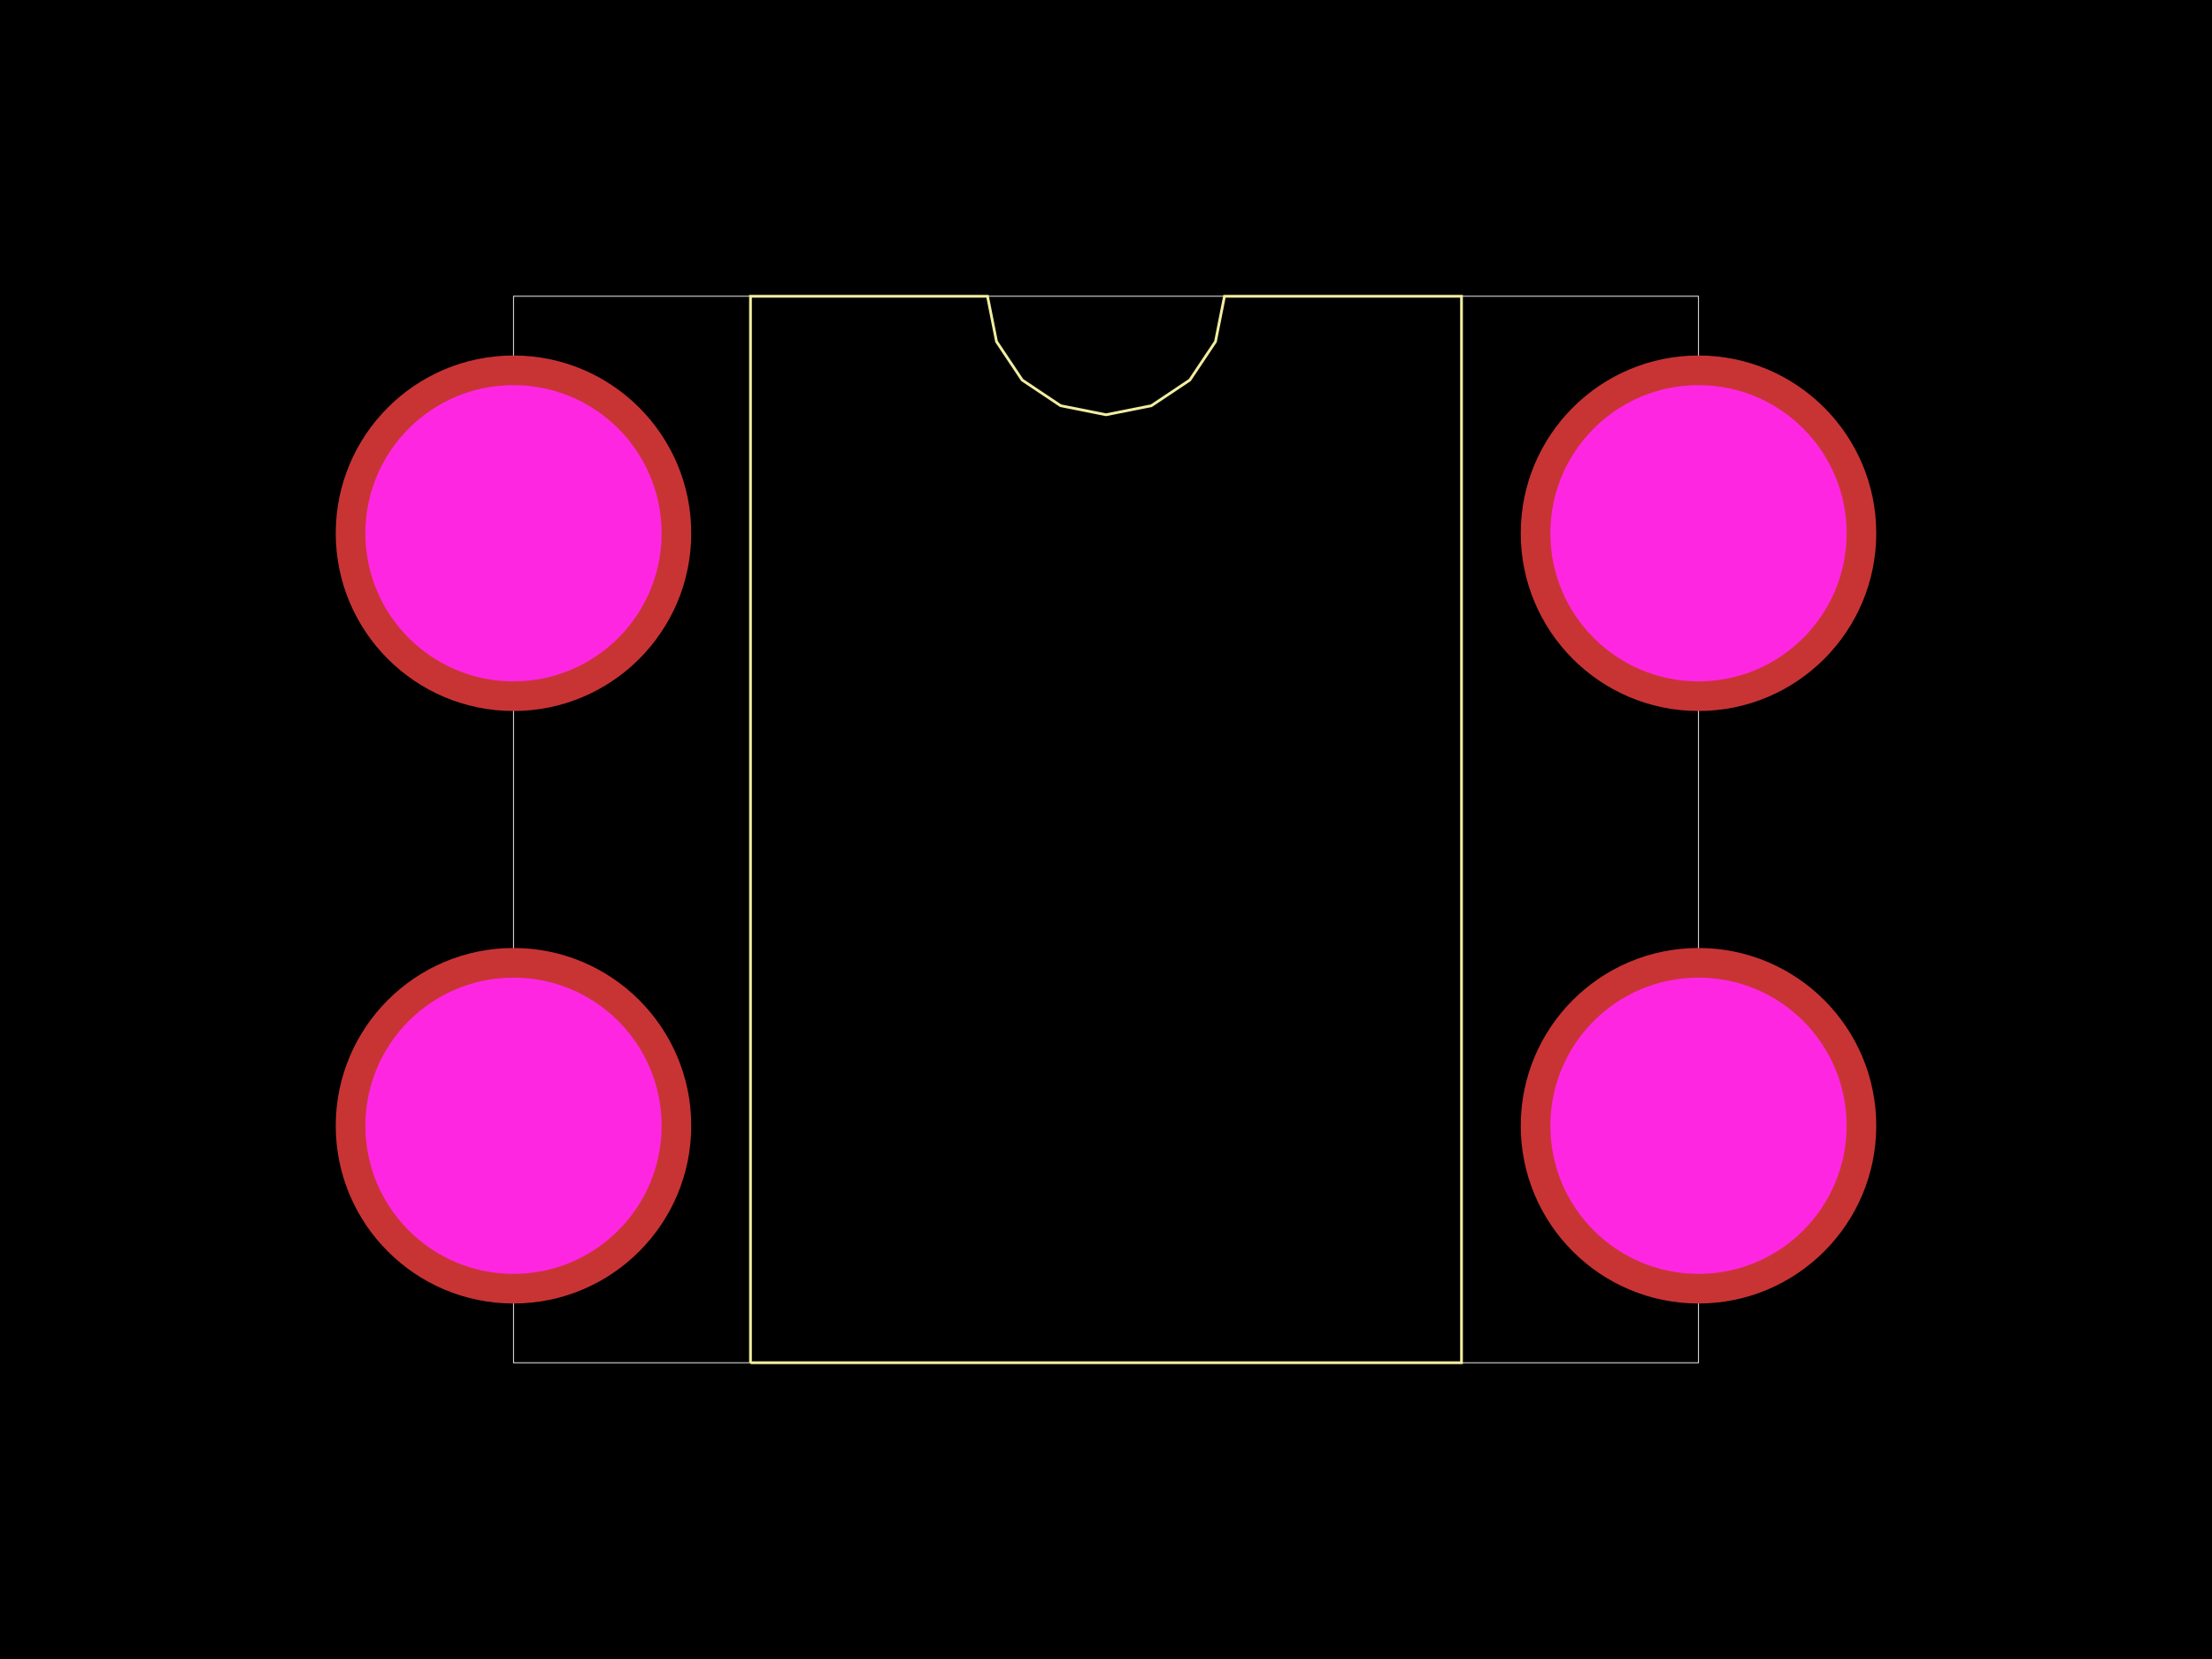
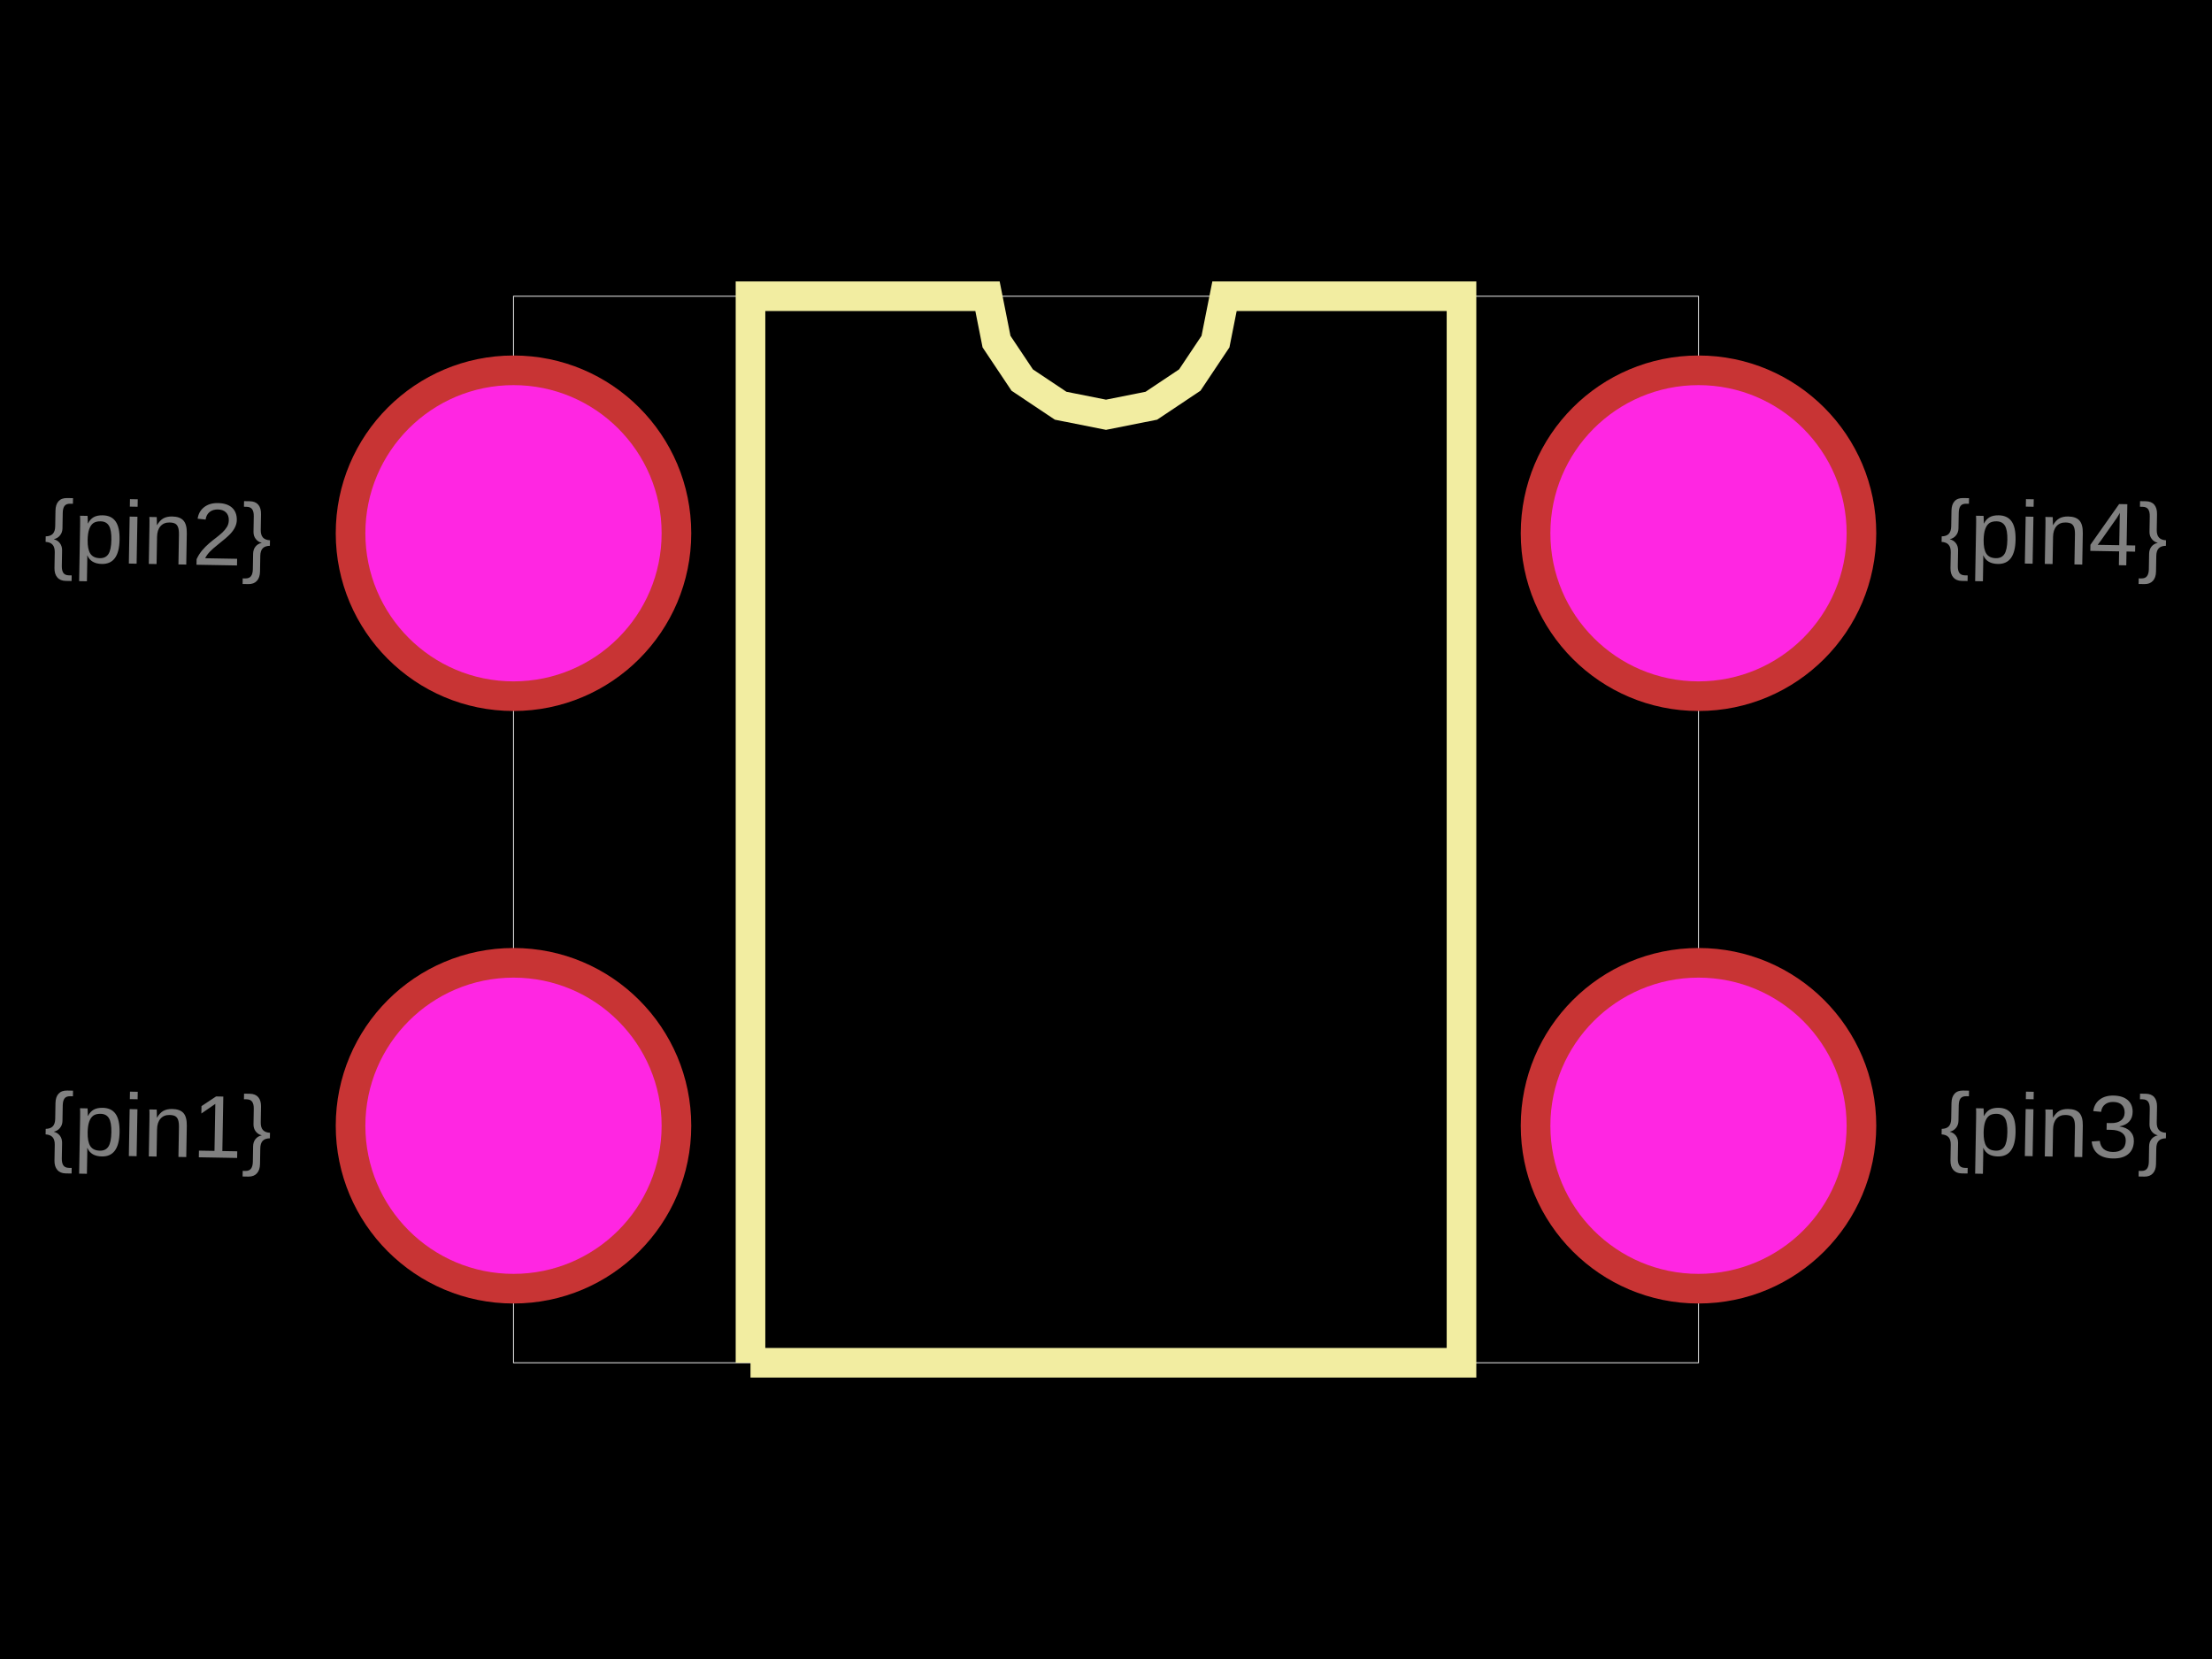
<svg xmlns="http://www.w3.org/2000/svg" width="800" height="600">
  <style>
-               .pcb-board { fill: #000; }
+               .boundary { fill: #000; }
+               .pcb-board { fill: none; }
              .pcb-trace { fill: none; }
              .pcb-hole-outer { fill: rgb(200, 52, 52); }
              .pcb-hole-inner { fill: rgb(255, 38, 226); }
              .pcb-pad { }
              .pcb-boundary { fill: none; stroke: #fff; stroke-width: 0.3; }
              .pcb-silkscreen { fill: none; }
              .pcb-silkscreen-top { stroke: #f2eda1; }
              .pcb-silkscreen-bottom { stroke: #f2eda1; }
              .pcb-silkscreen-text { fill: #f2eda1; }
            </style>
-   <rect class="pcb-board" x="0" y="0" width="800" height="600" />
+   <rect class="boundary" x="0" y="0" width="800" height="600" />
  <rect class="pcb-boundary" x="185.714" y="107.143" width="428.571" height="385.714" />
-   <path class="pcb-silkscreen pcb-silkscreen-top" d="M 271.429 492.857 L 271.429 107.143 L 357.143 107.143 L 360.405 123.544 L 369.695 137.447 L 383.599 146.738 L 400 150 L 416.401 146.738 L 430.305 137.447 L 439.595 123.544 L 442.857 107.143 L 528.571 107.143 L 528.571 492.857 L 271.429 492.857" stroke-width="NaN" data-pcb-component-id="" data-pcb-silkscreen-path-id="silkscreen_path_1" />
+   <path class="pcb-silkscreen pcb-silkscreen-top" d="M 271.429 492.857 L 271.429 107.143 L 357.143 107.143 L 360.405 123.544 L 369.695 137.447 L 383.599 146.738 L 400 150 L 416.401 146.738 L 430.305 137.447 L 439.595 123.544 L 442.857 107.143 L 528.571 107.143 L 528.571 492.857 L 271.429 492.857" stroke-width="10.714" data-pcb-component-id="" data-pcb-silkscreen-path-id="silkscreen_path_1" />
+   <text x="0" y="0" font-family="Arial, sans-serif" font-size="32.143" text-anchor="middle" dominant-baseline="central" transform="matrix(0.9998477,0.01745241,-0.01745241,0.9998477,57.14286,407.1429)" class="pcb-fabrication-note-text" fill="rgba(255,255,255,0.5)">{pin1}</text>
+   <text x="0" y="0" font-family="Arial, sans-serif" font-size="32.143" text-anchor="middle" dominant-baseline="central" transform="matrix(0.9998477,0.01745241,-0.01745241,0.9998477,57.14286,192.8571)" class="pcb-fabrication-note-text" fill="rgba(255,255,255,0.5)">{pin2}</text>
+   <text x="0" y="0" font-family="Arial, sans-serif" font-size="32.143" text-anchor="middle" dominant-baseline="central" transform="matrix(0.9998477,0.01745241,-0.01745241,0.9998477,742.8571,407.1429)" class="pcb-fabrication-note-text" fill="rgba(255,255,255,0.5)">{pin3}</text>
+   <text x="0" y="0" font-family="Arial, sans-serif" font-size="32.143" text-anchor="middle" dominant-baseline="central" transform="matrix(0.9998477,0.01745241,-0.01745241,0.9998477,742.8571,192.8571)" class="pcb-fabrication-note-text" fill="rgba(255,255,255,0.5)">{pin4}</text>
  <g>
    <circle class="pcb-hole-outer" cx="185.714" cy="192.857" r="64.286" />
    <circle class="pcb-hole-inner" cx="185.714" cy="192.857" r="53.571" />
  </g>
  <g>
    <circle class="pcb-hole-outer" cx="185.714" cy="407.143" r="64.286" />
    <circle class="pcb-hole-inner" cx="185.714" cy="407.143" r="53.571" />
  </g>
  <g>
    <circle class="pcb-hole-outer" cx="614.286" cy="407.143" r="64.286" />
    <circle class="pcb-hole-inner" cx="614.286" cy="407.143" r="53.571" />
  </g>
  <g>
    <circle class="pcb-hole-outer" cx="614.286" cy="192.857" r="64.286" />
    <circle class="pcb-hole-inner" cx="614.286" cy="192.857" r="53.571" />
  </g>
</svg>
